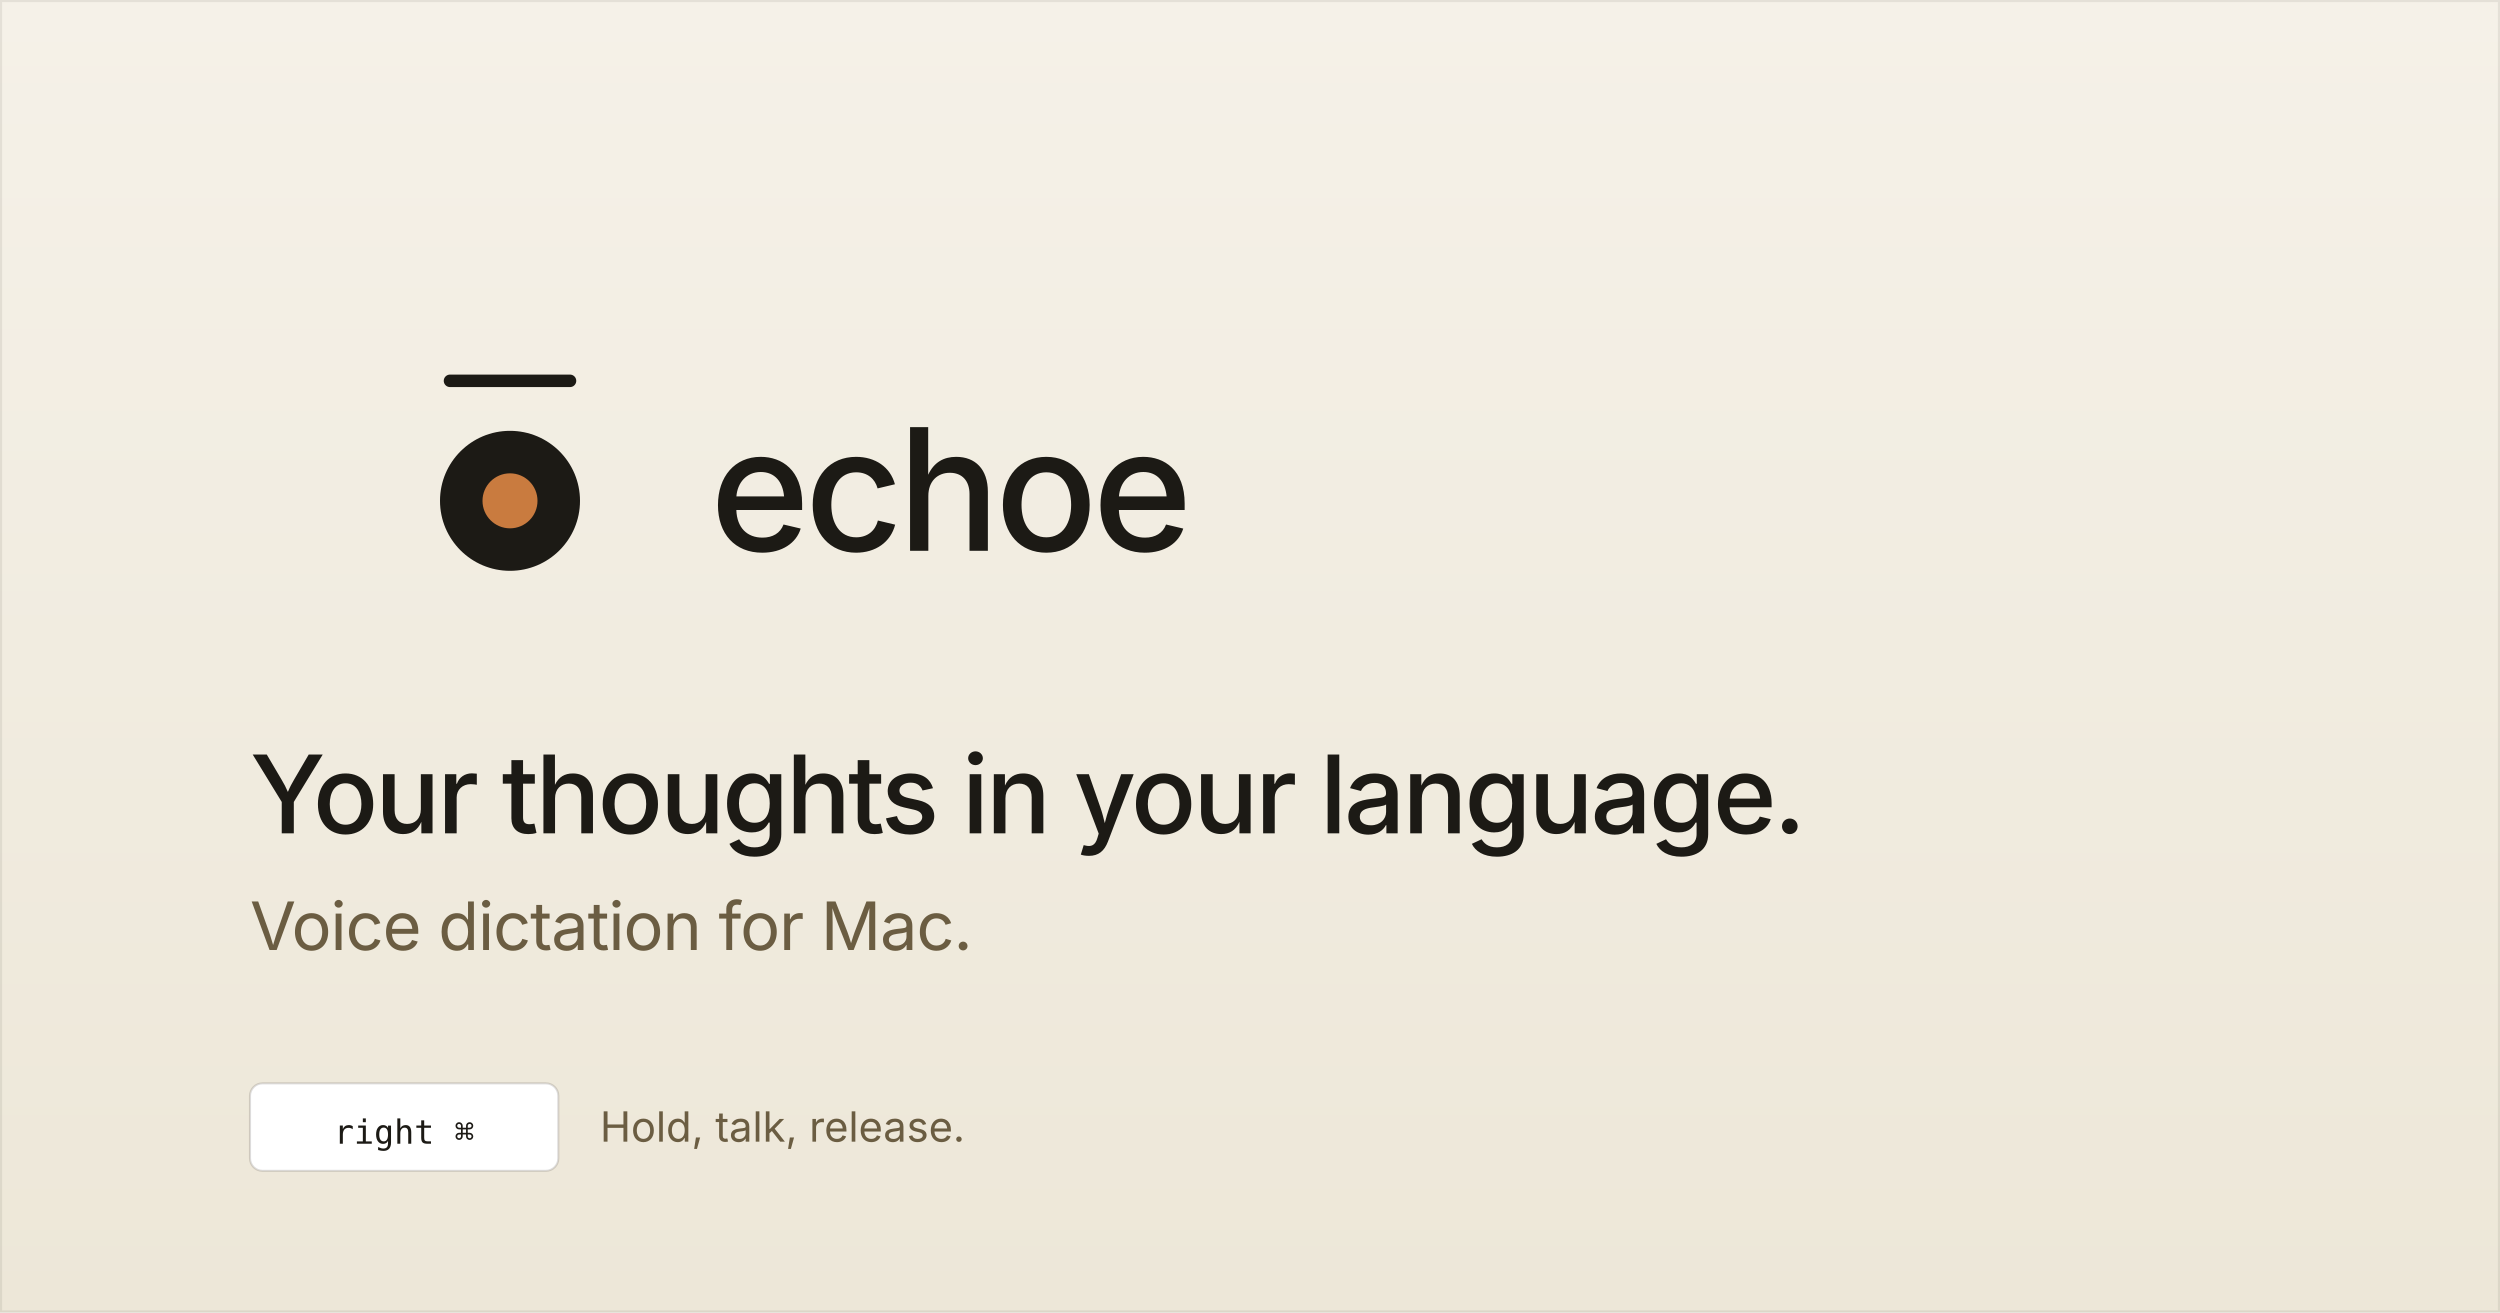
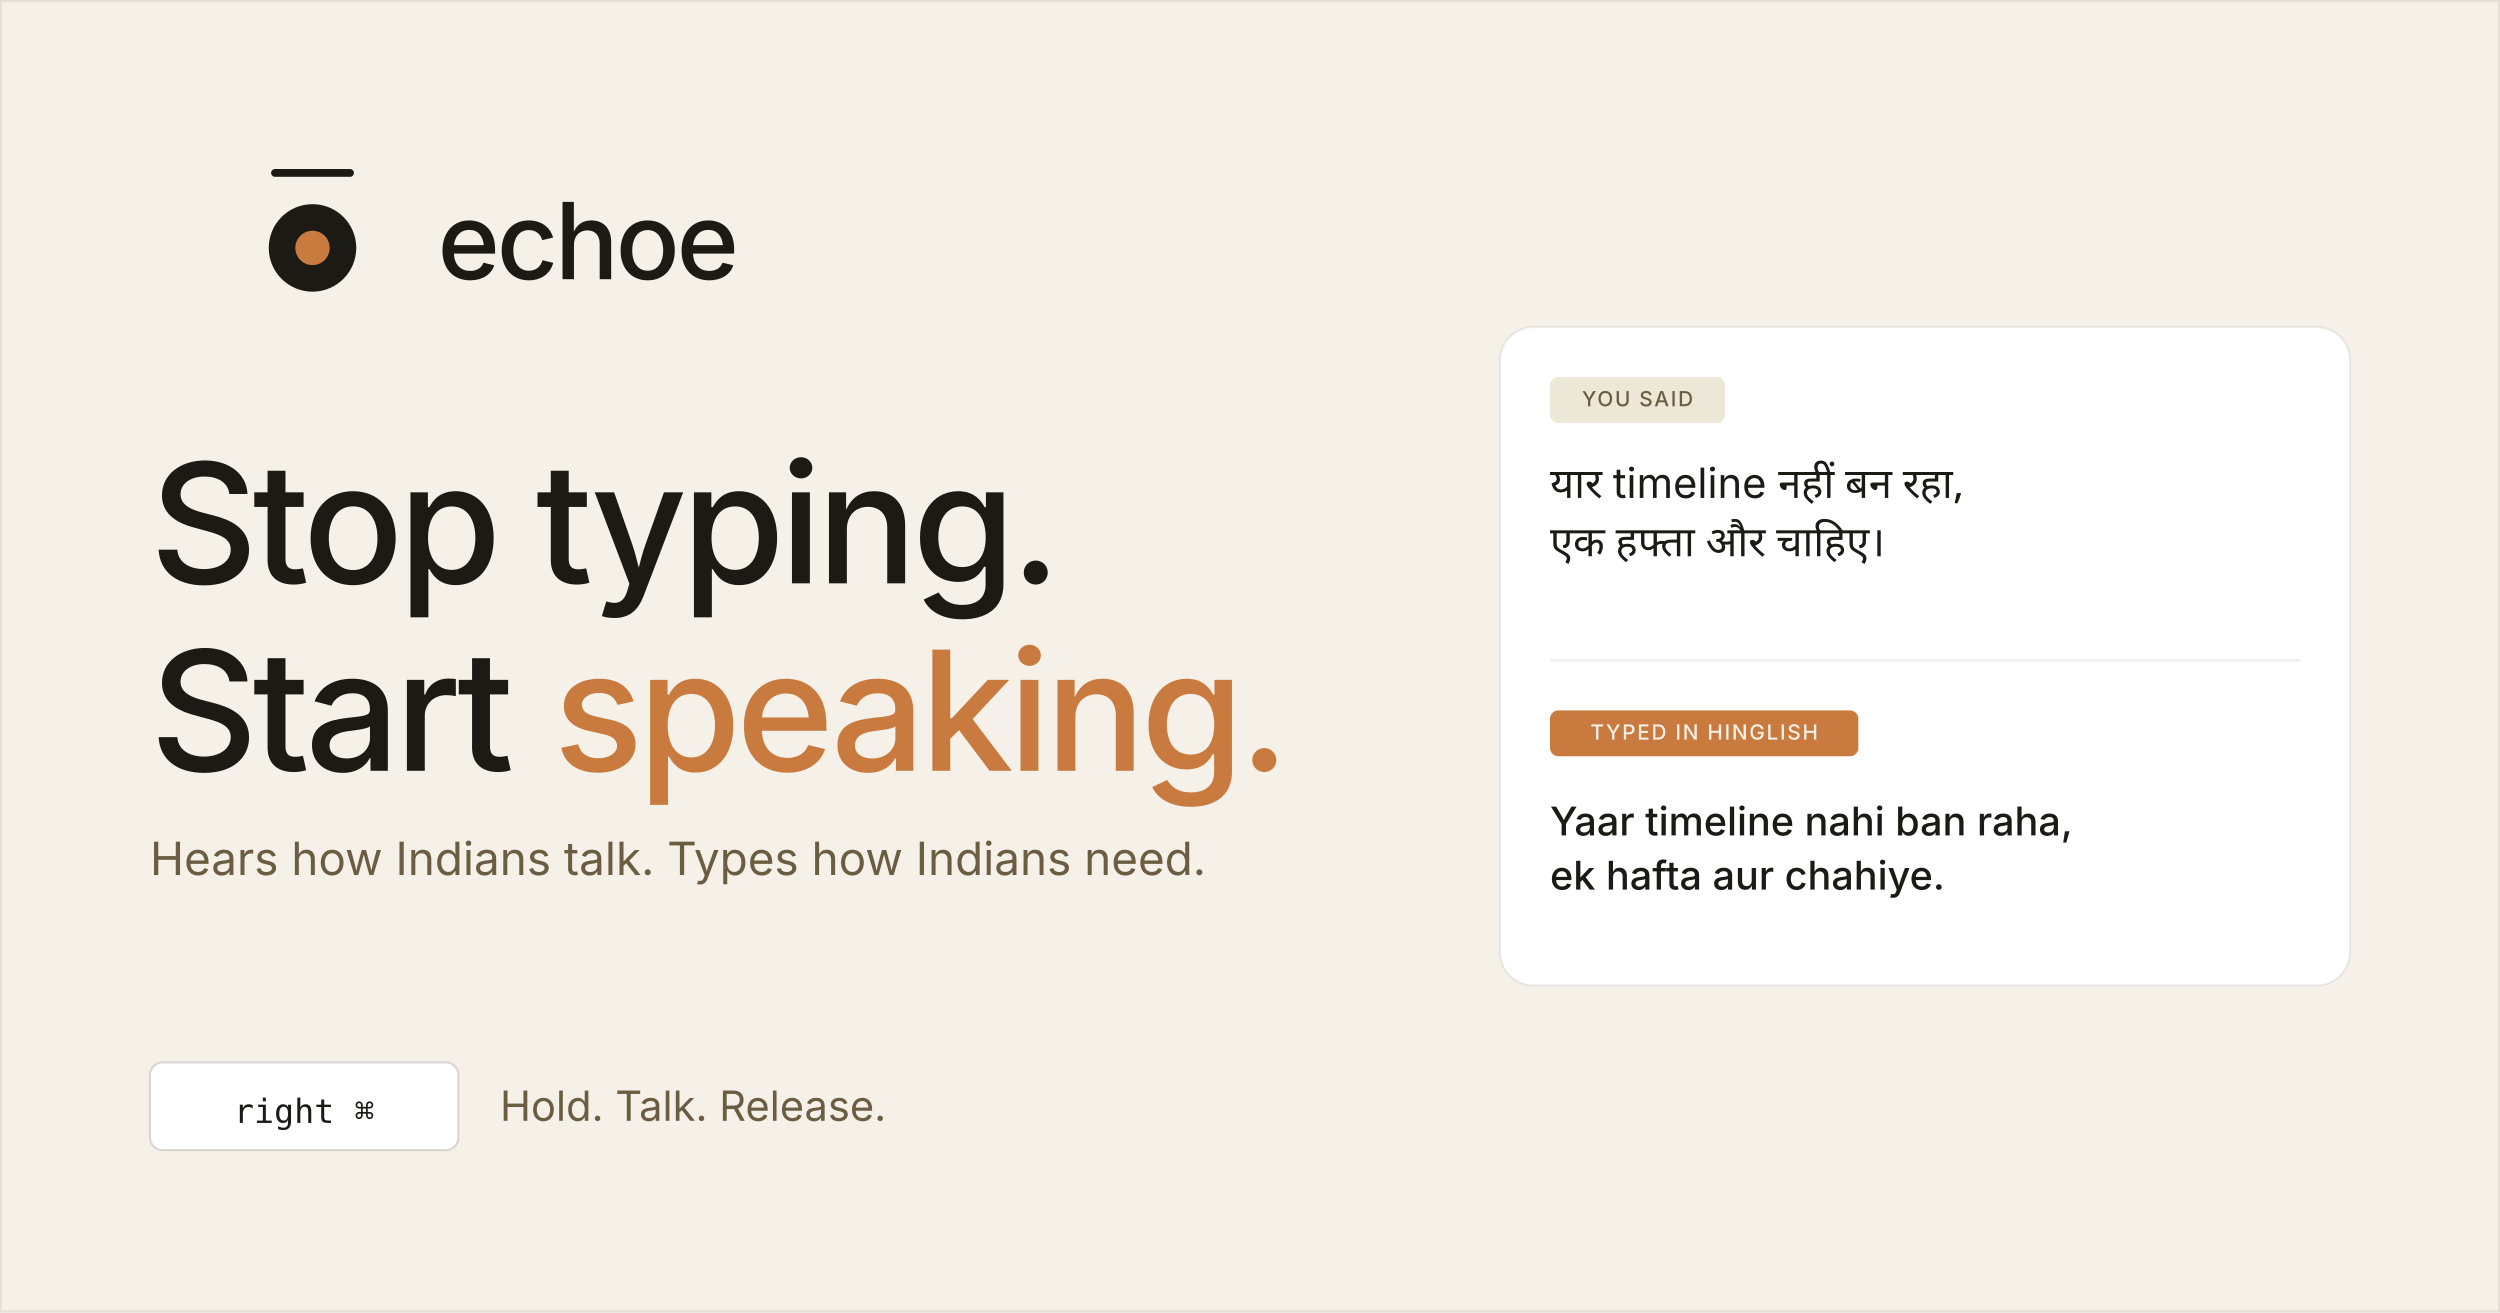
<svg xmlns="http://www.w3.org/2000/svg" width="1200" height="630" viewBox="0 0 1200 630">
-   <defs>
-     <linearGradient id="bg" x1="0" y1="0" x2="0" y2="1">
-       <stop offset="0%" stop-color="#F5F1E8" />
-       <stop offset="100%" stop-color="#EDE7D8" />
-     </linearGradient>
-   </defs>
-   <rect width="1200" height="630" fill="url(#bg)" />
+   <rect width="1200" height="630" fill="#F5F1E8" />
  <rect x="0.5" y="0.5" width="1199" height="629" fill="none" stroke="#1C1A15" stroke-opacity="0.08" />
-   <g transform="translate(120, 130) scale(2.4)">
+   <g transform="translate(72, 50) scale(1.5)">
    <line x1="40" y1="22" x2="64" y2="22" stroke="#1C1A15" stroke-width="2.5" stroke-linecap="round" />
    <circle cx="52" cy="46" r="14" fill="#1C1A15" />
    <circle cx="52" cy="46" r="5.5" fill="#C97B3F" />
-     <text x="92" y="56" font-family="Inter, -apple-system, BlinkMacSystemFont, sans-serif" font-size="34" font-weight="500" fill="#1C1A15" letter-spacing="-1.02">echoe</text>
+     <text x="92" y="56" font-family="Inter, -apple-system, sans-serif" font-size="34" font-weight="500" fill="#1C1A15" letter-spacing="-1.02">echoe</text>
  </g>
-   <text x="120" y="400" font-family="Inter, -apple-system, BlinkMacSystemFont, sans-serif" font-size="52" font-weight="500" letter-spacing="-1.5" fill="#1C1A15">Your thoughts in your language.</text>
-   <text x="120" y="456" font-family="Inter, -apple-system, BlinkMacSystemFont, sans-serif" font-size="32" font-weight="400" letter-spacing="-0.5" fill="#6B5D42">Voice dictation for Mac.</text>
-   <g transform="translate(120, 520)">
+   <text x="72" y="280" font-family="Inter, -apple-system, sans-serif" font-size="80" font-weight="500" fill="#1C1A15" letter-spacing="-2.4">Stop typing.</text>
+   <text x="72" y="370" font-family="Inter, -apple-system, sans-serif" font-size="80" font-weight="500" fill="#1C1A15" letter-spacing="-2.4">Start <tspan fill="#C97B3F">speaking.</tspan>
+   </text>
+   <text x="72" y="420" font-family="Inter, -apple-system, sans-serif" font-size="22" font-weight="400" fill="#6B5D42">Hears how Indians talk. Types how Indians need.</text>
+   <g transform="translate(72, 510)">
    <rect width="148" height="42" rx="6" fill="#FFFFFF" stroke="#1C1A15" stroke-opacity="0.15" />
    <text x="74" y="29" text-anchor="middle" font-family="JetBrains Mono, ui-monospace, monospace" font-size="16" font-weight="500" fill="#1C1A15">right ⌘</text>
  </g>
-   <text x="288" y="548" font-family="Inter, sans-serif" font-size="20" font-weight="400" fill="#6B5D42">Hold, talk, release.</text>
+   <text x="240" y="538" font-family="Inter, -apple-system, sans-serif" font-size="20" font-weight="400" fill="#6B5D42">Hold. Talk. Release.</text>
+   <g transform="translate(720, 157)">
+     <rect width="408" height="316" rx="16" fill="#FFFFFF" stroke="#1C1A15" stroke-opacity="0.08" />
+     <rect x="24" y="24" width="84" height="22" rx="4" fill="#EDE7D8" />
+     <text x="66" y="38" text-anchor="middle" font-family="Inter, -apple-system, sans-serif" font-size="10" font-weight="500" fill="#6B5D42" letter-spacing="0.8">YOU SAID</text>
+     <text x="24" y="82" font-family="Noto Sans Devanagari, Inter, sans-serif" font-size="20" font-weight="400" fill="#1C1A15">यार timeline नहीं बन रहा,</text>
+     <text x="24" y="110" font-family="Noto Sans Devanagari, Inter, sans-serif" font-size="20" font-weight="400" fill="#1C1A15">एक हफ्ता और चाहिए।</text>
+     <line x1="24" y1="160" x2="384" y2="160" stroke="#1C1A15" stroke-opacity="0.08" />
+     <rect x="24" y="184" width="148" height="22" rx="4" fill="#C97B3F" />
+     <text x="98" y="198" text-anchor="middle" font-family="Inter, -apple-system, sans-serif" font-size="10" font-weight="500" fill="#F5F1E8" letter-spacing="0.8">TYPED IN HINGLISH</text>
+     <text x="24" y="244" font-family="Inter, -apple-system, sans-serif" font-size="19" font-weight="500" fill="#1C1A15">Yaar timeline nahi ban raha,</text>
+     <text x="24" y="270" font-family="Inter, -apple-system, sans-serif" font-size="19" font-weight="500" fill="#1C1A15">ek hafta aur chahiye.</text>
+   </g>
</svg>
